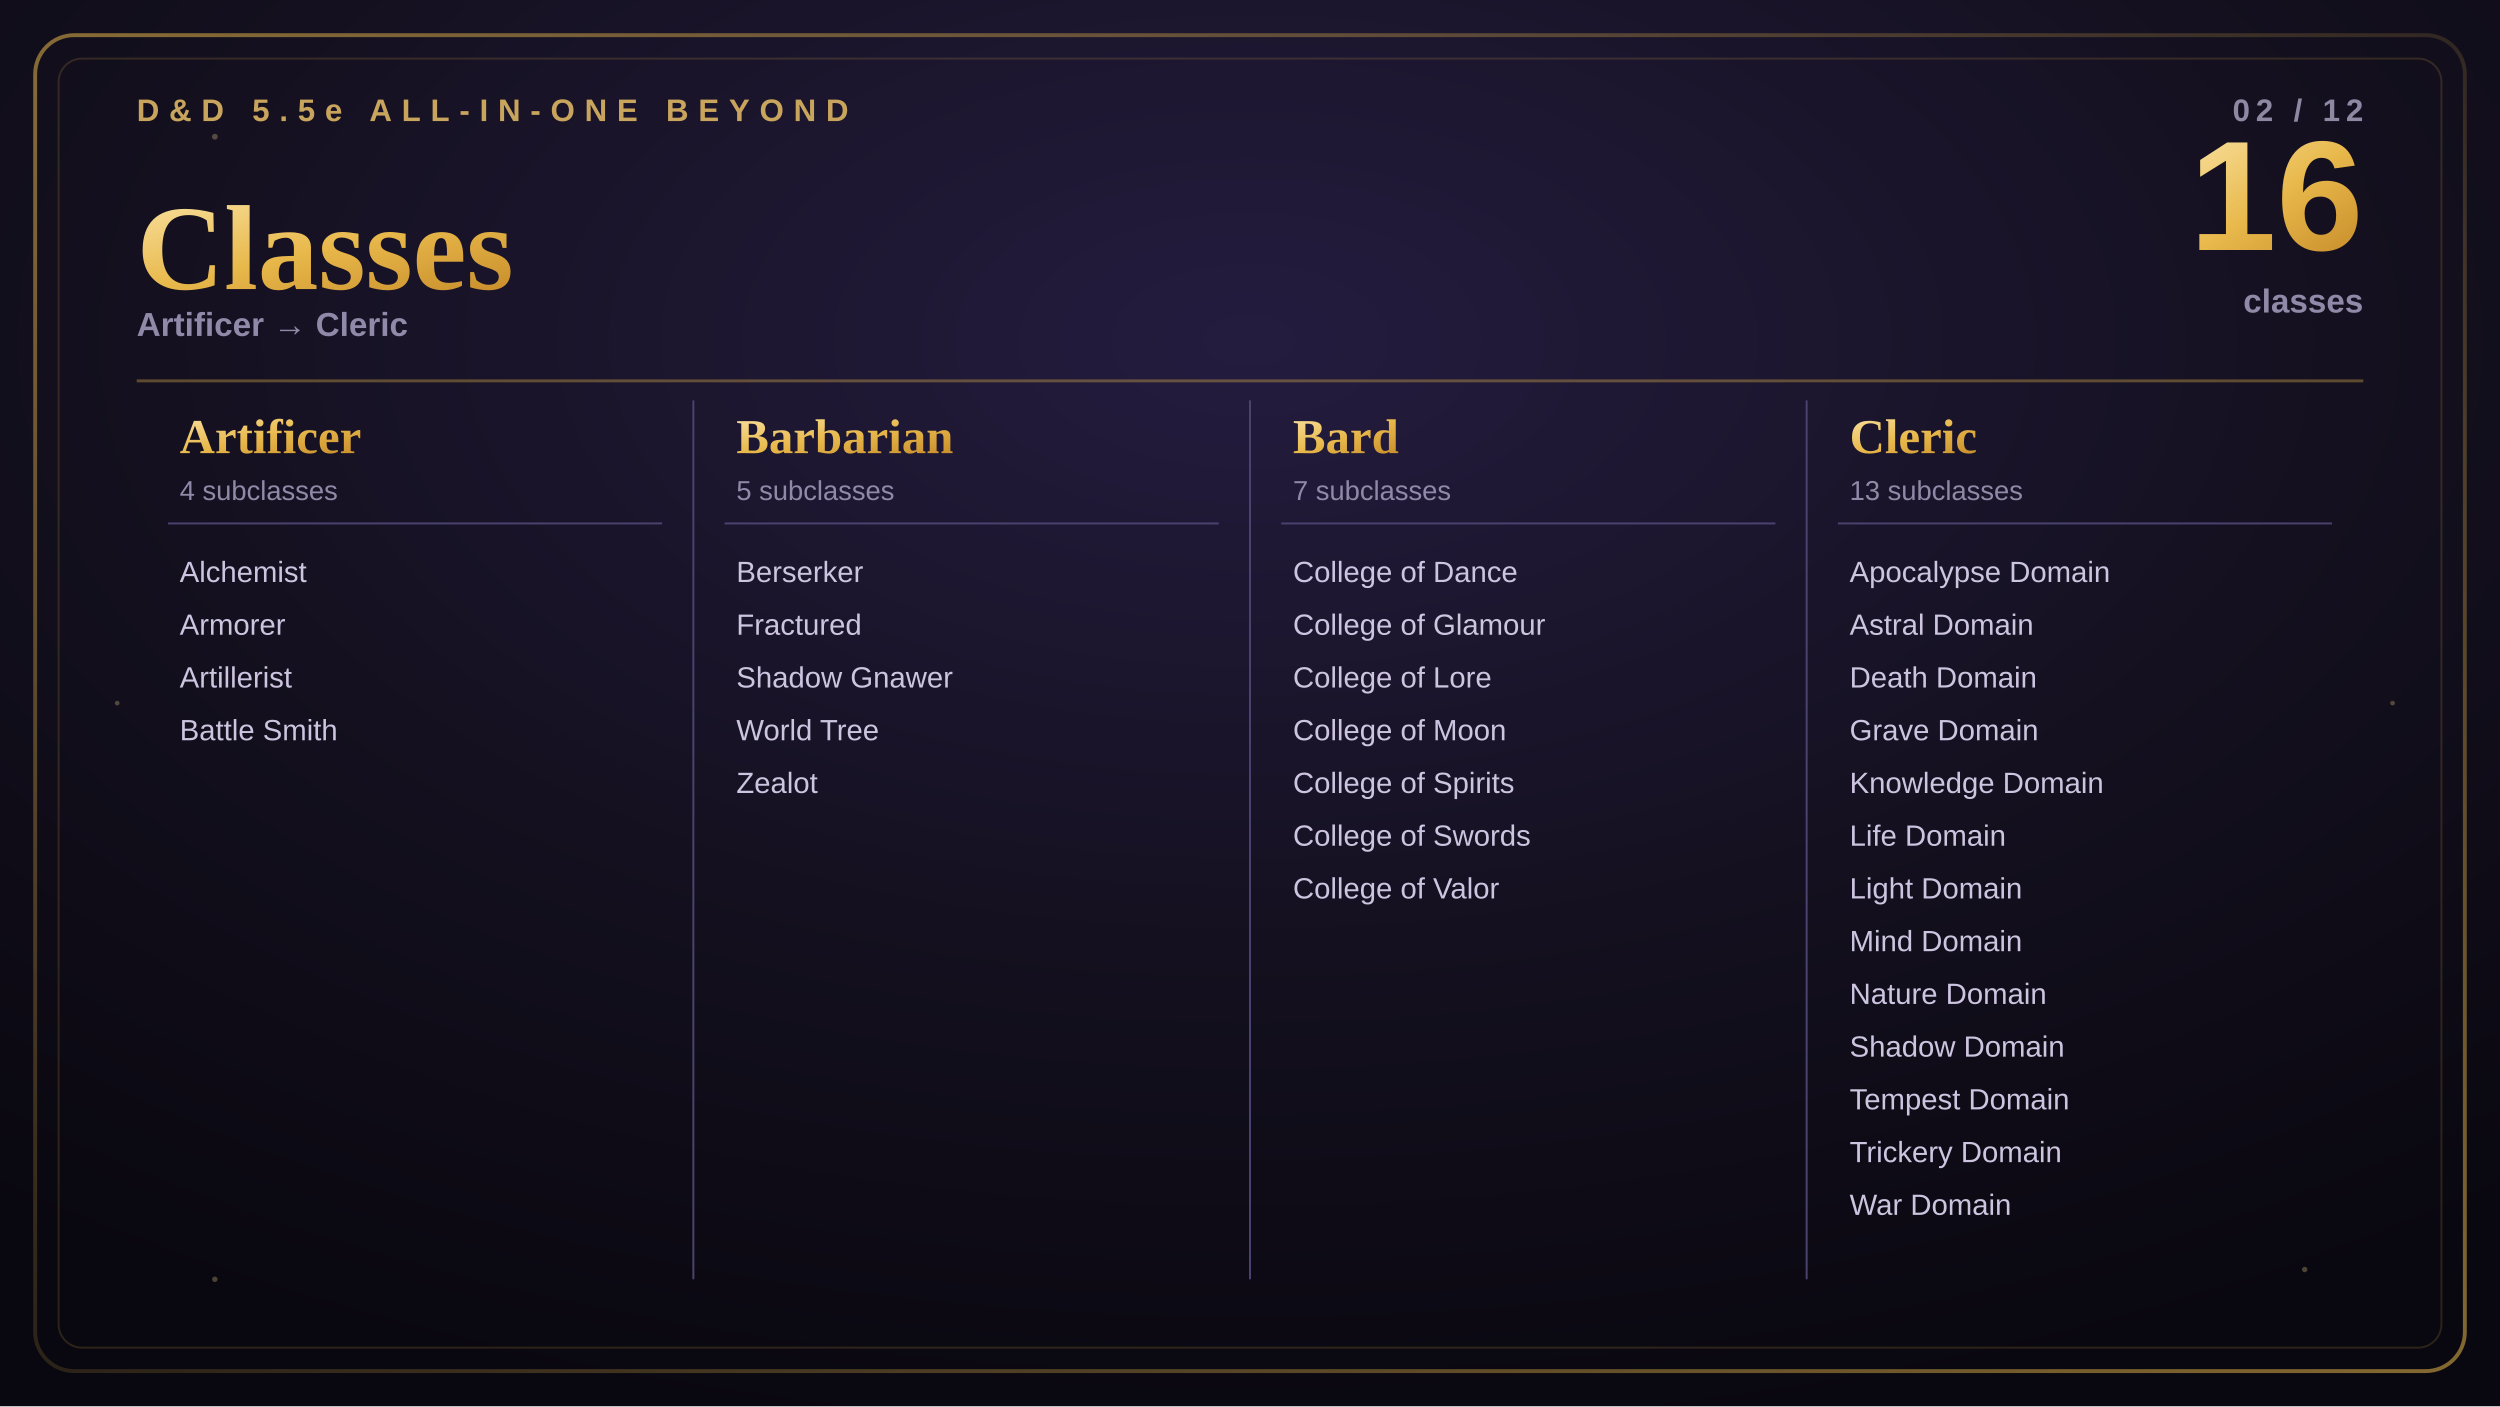
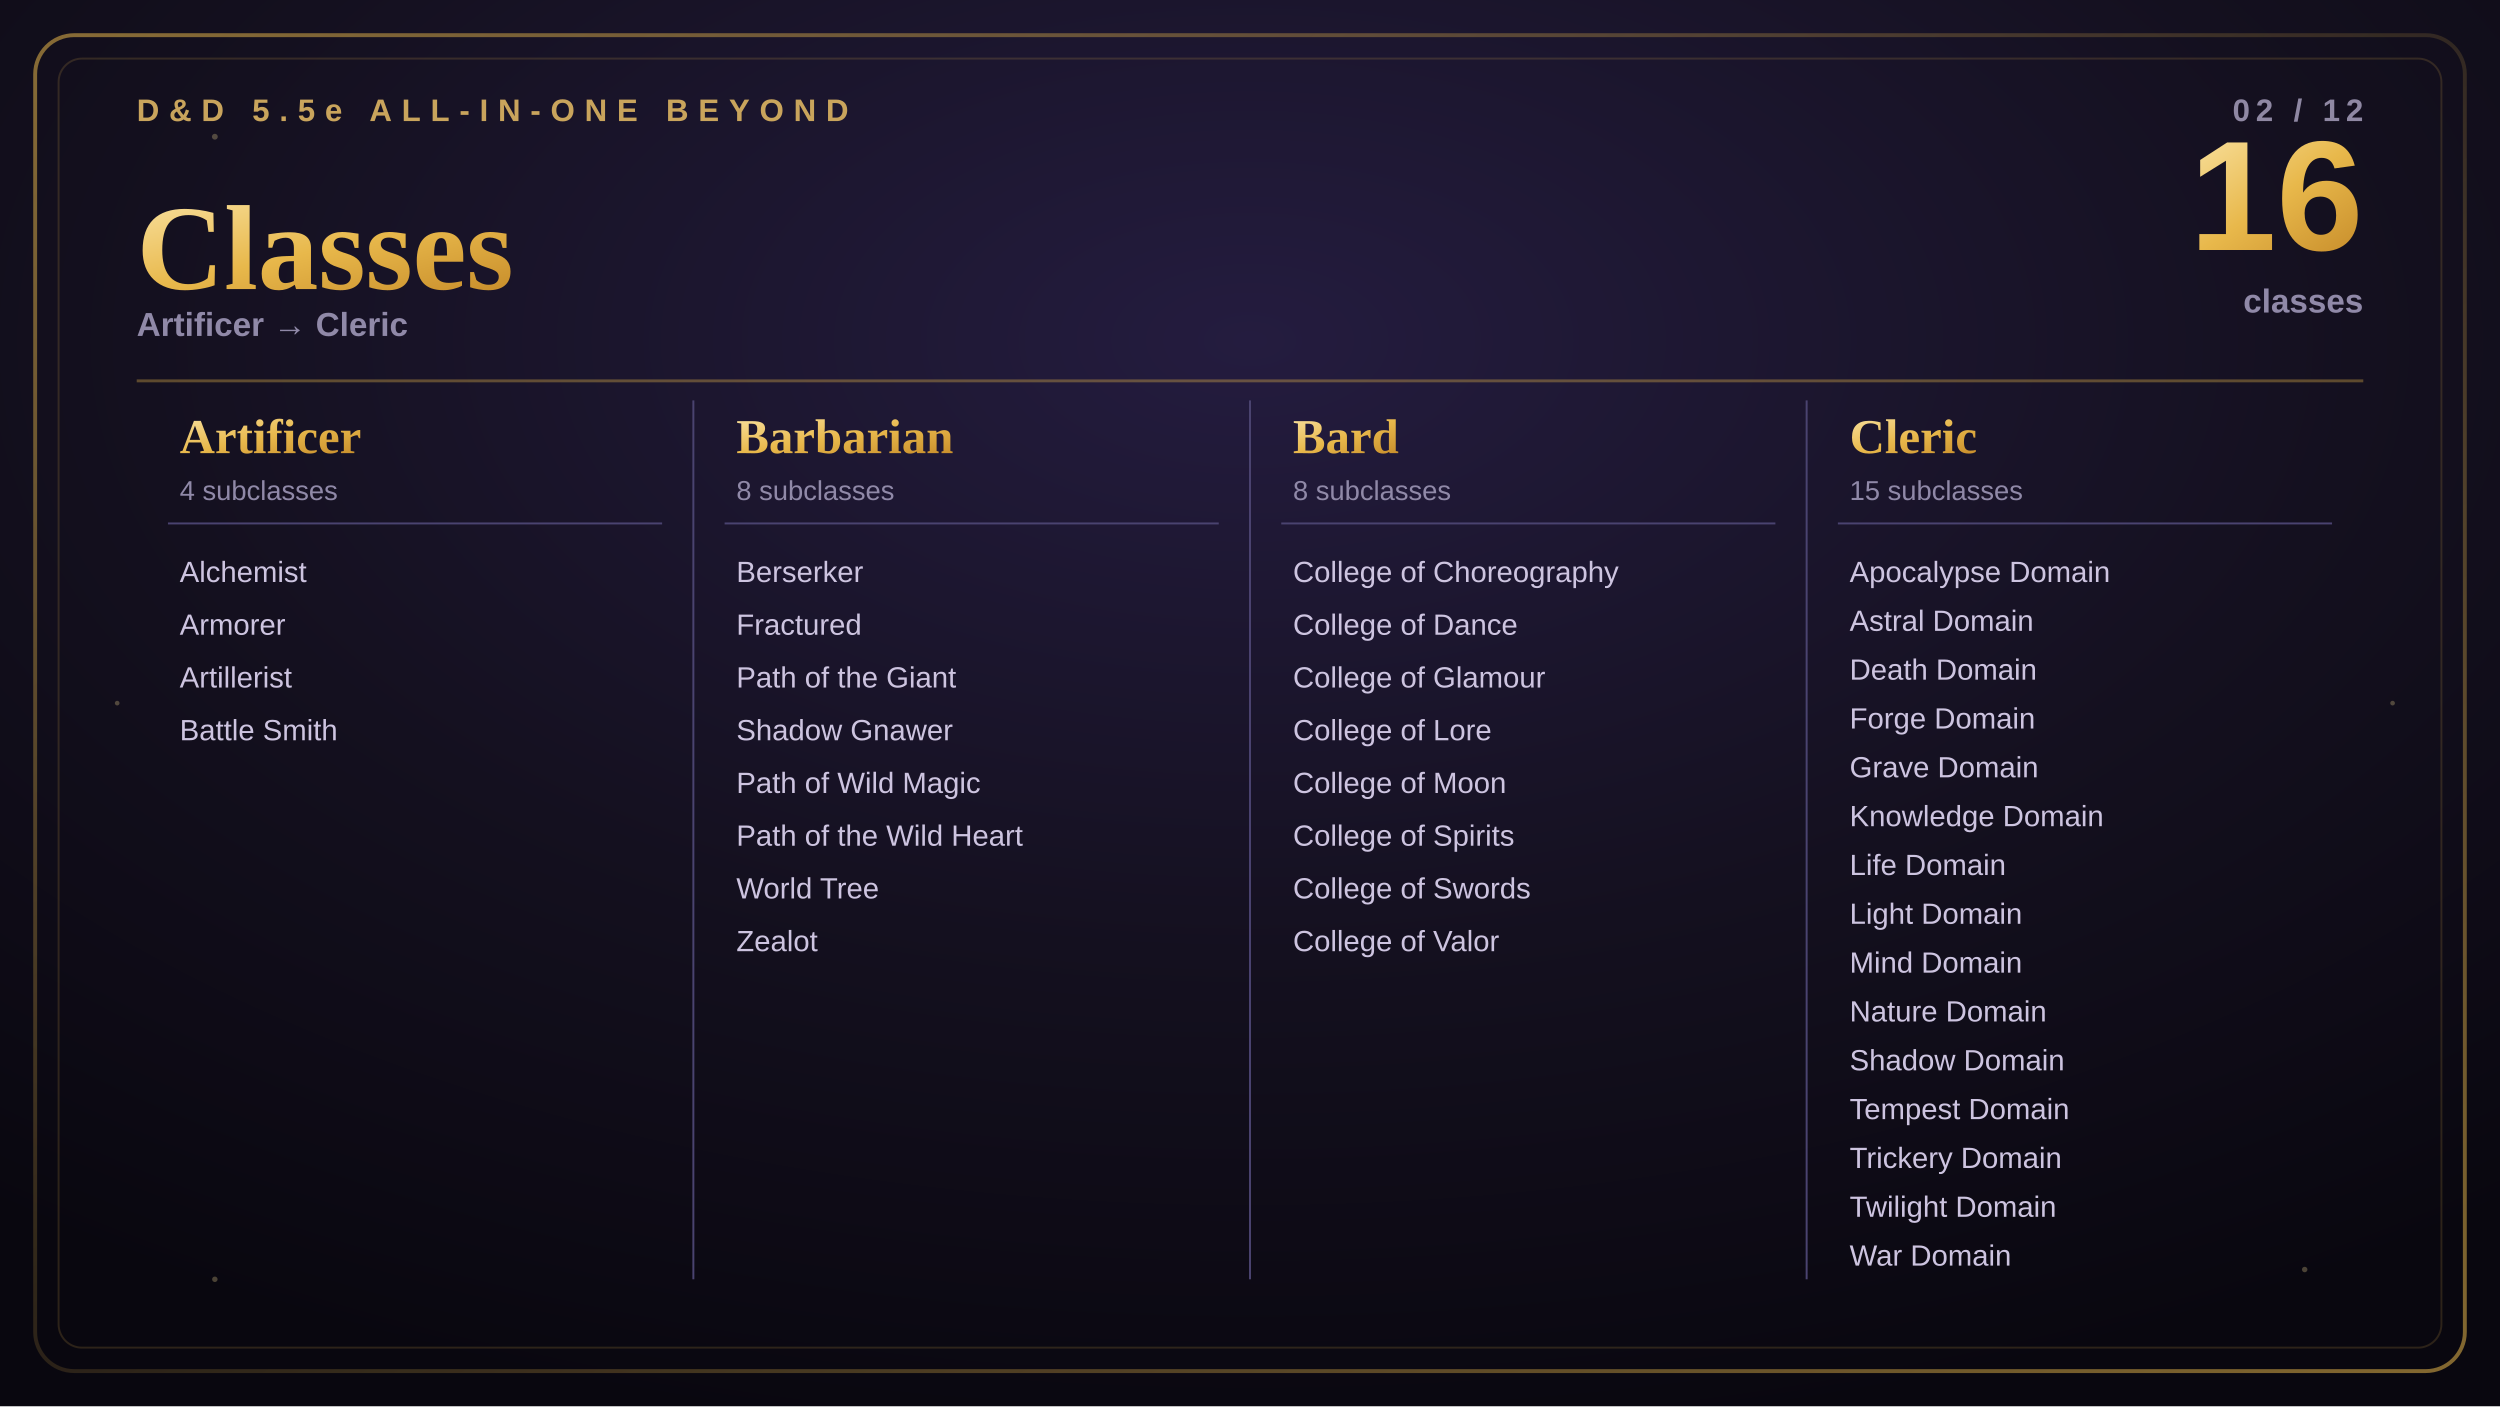
<svg xmlns="http://www.w3.org/2000/svg" width="1280" height="720" viewBox="0 0 1280 720">
  <defs>
    <radialGradient id="bgGlow" cx="50%" cy="24%" r="80%">
      <stop offset="0%" stop-color="#241c3f" />
      <stop offset="55%" stop-color="#14101f" />
      <stop offset="100%" stop-color="#09070f" />
    </radialGradient>
    <linearGradient id="goldGrad" x1="0%" y1="0%" x2="100%" y2="100%">
      <stop offset="0%" stop-color="#f7dd97" />
      <stop offset="50%" stop-color="#e8b84b" />
      <stop offset="100%" stop-color="#c98f2c" />
    </linearGradient>
    <linearGradient id="borderGrad" x1="0%" y1="0%" x2="100%" y2="100%">
      <stop offset="0%" stop-color="#e8b84b" stop-opacity="0.55" />
      <stop offset="50%" stop-color="#e8b84b" stop-opacity="0.15" />
      <stop offset="100%" stop-color="#e8b84b" stop-opacity="0.55" />
    </linearGradient>
  </defs>
  <rect x="0" y="0" width="1280" height="720" fill="url(#bgGlow)" />
  <g fill="#f7dd97" opacity="0.28">
    <circle cx="110" cy="70" r="1.5" />
    <circle cx="1180" cy="80" r="1.5" />
    <circle cx="60" cy="360" r="1.2" />
    <circle cx="1225" cy="360" r="1.2" />
    <circle cx="110" cy="655" r="1.4" />
    <circle cx="1180" cy="650" r="1.4" />
  </g>
  <rect x="18" y="18" width="1244" height="684" rx="20" fill="none" stroke="url(#borderGrad)" stroke-width="2" />
  <rect x="30" y="30" width="1220" height="660" rx="12" fill="none" stroke="#e8b84b" stroke-opacity="0.16" stroke-width="1" />
  <text x="70" y="62" font-family="Arial, Helvetica, sans-serif" font-size="16" font-weight="700" letter-spacing="5" fill="#c9a45c">D&amp;D 5.5e ALL-IN-ONE BEYOND</text>
  <text x="1210" y="62" text-anchor="end" font-family="Arial, Helvetica, sans-serif" font-size="16" font-weight="700" letter-spacing="3" fill="#8f88a3">02 / 12</text>
  <text x="70" y="148" font-family="Georgia, 'Times New Roman', serif" font-size="62" font-weight="700" fill="url(#goldGrad)">Classes</text>
  <text x="1210" y="128" text-anchor="end" font-family="Arial, Helvetica, sans-serif" font-size="80" font-weight="800" fill="url(#goldGrad)">16</text>
  <text x="1210" y="160" text-anchor="end" font-family="Arial, Helvetica, sans-serif" font-size="17" font-weight="600" fill="#9089a8">classes</text>
  <text x="70" y="172" font-family="Arial, Helvetica, sans-serif" font-size="17" font-weight="600" fill="#9089a8">Artificer → Cleric</text>
  <line x1="70" y1="195" x2="1210" y2="195" stroke="#e8b84b" stroke-opacity="0.35" stroke-width="1.5" />
  <line x1="355.0" y1="205" x2="355.0" y2="655" stroke="#4a4370" stroke-width="1" />
  <line x1="640.0" y1="205" x2="640.0" y2="655" stroke="#4a4370" stroke-width="1" />
  <line x1="925.0" y1="205" x2="925.0" y2="655" stroke="#4a4370" stroke-width="1" />
  <text x="92.0" y="232" font-family="Georgia, 'Times New Roman', serif" font-size="25" font-weight="700" fill="url(#goldGrad)">Artificer</text>
  <text x="92.0" y="256" font-family="Arial, Helvetica, sans-serif" font-size="14" fill="#9089a8">4 subclasses</text>
  <line x1="86.0" y1="268" x2="339.0" y2="268" stroke="#4a4370" stroke-width="1" />
  <text x="92.0" y="298" font-family="Arial, Helvetica, sans-serif" font-size="15" fill="#cdc4e0">Alchemist</text>
  <text x="92.0" y="325" font-family="Arial, Helvetica, sans-serif" font-size="15" fill="#cdc4e0">Armorer</text>
  <text x="92.0" y="352" font-family="Arial, Helvetica, sans-serif" font-size="15" fill="#cdc4e0">Artillerist</text>
  <text x="92.0" y="379" font-family="Arial, Helvetica, sans-serif" font-size="15" fill="#cdc4e0">Battle Smith</text>
  <text x="377.0" y="232" font-family="Georgia, 'Times New Roman', serif" font-size="25" font-weight="700" fill="url(#goldGrad)">Barbarian</text>
-   <text x="377.0" y="256" font-family="Arial, Helvetica, sans-serif" font-size="14" fill="#9089a8">5 subclasses</text>
+   <text x="377.0" y="256" font-family="Arial, Helvetica, sans-serif" font-size="14" fill="#9089a8">8 subclasses</text>
  <line x1="371.0" y1="268" x2="624.0" y2="268" stroke="#4a4370" stroke-width="1" />
  <text x="377.0" y="298" font-family="Arial, Helvetica, sans-serif" font-size="15" fill="#cdc4e0">Berserker</text>
  <text x="377.0" y="325" font-family="Arial, Helvetica, sans-serif" font-size="15" fill="#cdc4e0">Fractured</text>
-   <text x="377.0" y="352" font-family="Arial, Helvetica, sans-serif" font-size="15" fill="#cdc4e0">Shadow Gnawer</text>
-   <text x="377.0" y="379" font-family="Arial, Helvetica, sans-serif" font-size="15" fill="#cdc4e0">World Tree</text>
-   <text x="377.0" y="406" font-family="Arial, Helvetica, sans-serif" font-size="15" fill="#cdc4e0">Zealot</text>
+   <text x="377.0" y="352" font-family="Arial, Helvetica, sans-serif" font-size="15" fill="#cdc4e0">Path of the Giant</text>
+   <text x="377.0" y="379" font-family="Arial, Helvetica, sans-serif" font-size="15" fill="#cdc4e0">Shadow Gnawer</text>
+   <text x="377.0" y="406" font-family="Arial, Helvetica, sans-serif" font-size="15" fill="#cdc4e0">Path of Wild Magic</text>
+   <text x="377.0" y="433" font-family="Arial, Helvetica, sans-serif" font-size="15" fill="#cdc4e0">Path of the Wild Heart</text>
+   <text x="377.0" y="460" font-family="Arial, Helvetica, sans-serif" font-size="15" fill="#cdc4e0">World Tree</text>
+   <text x="377.0" y="487" font-family="Arial, Helvetica, sans-serif" font-size="15" fill="#cdc4e0">Zealot</text>
  <text x="662.0" y="232" font-family="Georgia, 'Times New Roman', serif" font-size="25" font-weight="700" fill="url(#goldGrad)">Bard</text>
-   <text x="662.0" y="256" font-family="Arial, Helvetica, sans-serif" font-size="14" fill="#9089a8">7 subclasses</text>
+   <text x="662.0" y="256" font-family="Arial, Helvetica, sans-serif" font-size="14" fill="#9089a8">8 subclasses</text>
  <line x1="656.0" y1="268" x2="909.0" y2="268" stroke="#4a4370" stroke-width="1" />
-   <text x="662.0" y="298" font-family="Arial, Helvetica, sans-serif" font-size="15" fill="#cdc4e0">College of Dance</text>
-   <text x="662.0" y="325" font-family="Arial, Helvetica, sans-serif" font-size="15" fill="#cdc4e0">College of Glamour</text>
-   <text x="662.0" y="352" font-family="Arial, Helvetica, sans-serif" font-size="15" fill="#cdc4e0">College of Lore</text>
-   <text x="662.0" y="379" font-family="Arial, Helvetica, sans-serif" font-size="15" fill="#cdc4e0">College of Moon</text>
-   <text x="662.0" y="406" font-family="Arial, Helvetica, sans-serif" font-size="15" fill="#cdc4e0">College of Spirits</text>
-   <text x="662.0" y="433" font-family="Arial, Helvetica, sans-serif" font-size="15" fill="#cdc4e0">College of Swords</text>
-   <text x="662.0" y="460" font-family="Arial, Helvetica, sans-serif" font-size="15" fill="#cdc4e0">College of Valor</text>
+   <text x="662.0" y="298" font-family="Arial, Helvetica, sans-serif" font-size="15" fill="#cdc4e0">College of Choreography</text>
+   <text x="662.0" y="325" font-family="Arial, Helvetica, sans-serif" font-size="15" fill="#cdc4e0">College of Dance</text>
+   <text x="662.0" y="352" font-family="Arial, Helvetica, sans-serif" font-size="15" fill="#cdc4e0">College of Glamour</text>
+   <text x="662.0" y="379" font-family="Arial, Helvetica, sans-serif" font-size="15" fill="#cdc4e0">College of Lore</text>
+   <text x="662.0" y="406" font-family="Arial, Helvetica, sans-serif" font-size="15" fill="#cdc4e0">College of Moon</text>
+   <text x="662.0" y="433" font-family="Arial, Helvetica, sans-serif" font-size="15" fill="#cdc4e0">College of Spirits</text>
+   <text x="662.0" y="460" font-family="Arial, Helvetica, sans-serif" font-size="15" fill="#cdc4e0">College of Swords</text>
+   <text x="662.0" y="487" font-family="Arial, Helvetica, sans-serif" font-size="15" fill="#cdc4e0">College of Valor</text>
  <text x="947.0" y="232" font-family="Georgia, 'Times New Roman', serif" font-size="25" font-weight="700" fill="url(#goldGrad)">Cleric</text>
-   <text x="947.0" y="256" font-family="Arial, Helvetica, sans-serif" font-size="14" fill="#9089a8">13 subclasses</text>
+   <text x="947.0" y="256" font-family="Arial, Helvetica, sans-serif" font-size="14" fill="#9089a8">15 subclasses</text>
  <line x1="941.0" y1="268" x2="1194.0" y2="268" stroke="#4a4370" stroke-width="1" />
  <text x="947.0" y="298" font-family="Arial, Helvetica, sans-serif" font-size="15" fill="#cdc4e0">Apocalypse Domain</text>
-   <text x="947.0" y="325" font-family="Arial, Helvetica, sans-serif" font-size="15" fill="#cdc4e0">Astral Domain</text>
-   <text x="947.0" y="352" font-family="Arial, Helvetica, sans-serif" font-size="15" fill="#cdc4e0">Death Domain</text>
-   <text x="947.0" y="379" font-family="Arial, Helvetica, sans-serif" font-size="15" fill="#cdc4e0">Grave Domain</text>
-   <text x="947.0" y="406" font-family="Arial, Helvetica, sans-serif" font-size="15" fill="#cdc4e0">Knowledge Domain</text>
-   <text x="947.0" y="433" font-family="Arial, Helvetica, sans-serif" font-size="15" fill="#cdc4e0">Life Domain</text>
-   <text x="947.0" y="460" font-family="Arial, Helvetica, sans-serif" font-size="15" fill="#cdc4e0">Light Domain</text>
-   <text x="947.0" y="487" font-family="Arial, Helvetica, sans-serif" font-size="15" fill="#cdc4e0">Mind Domain</text>
-   <text x="947.0" y="514" font-family="Arial, Helvetica, sans-serif" font-size="15" fill="#cdc4e0">Nature Domain</text>
-   <text x="947.0" y="541" font-family="Arial, Helvetica, sans-serif" font-size="15" fill="#cdc4e0">Shadow Domain</text>
-   <text x="947.0" y="568" font-family="Arial, Helvetica, sans-serif" font-size="15" fill="#cdc4e0">Tempest Domain</text>
-   <text x="947.0" y="595" font-family="Arial, Helvetica, sans-serif" font-size="15" fill="#cdc4e0">Trickery Domain</text>
-   <text x="947.0" y="622" font-family="Arial, Helvetica, sans-serif" font-size="15" fill="#cdc4e0">War Domain</text>
+   <text x="947.0" y="323" font-family="Arial, Helvetica, sans-serif" font-size="15" fill="#cdc4e0">Astral Domain</text>
+   <text x="947.0" y="348" font-family="Arial, Helvetica, sans-serif" font-size="15" fill="#cdc4e0">Death Domain</text>
+   <text x="947.0" y="373" font-family="Arial, Helvetica, sans-serif" font-size="15" fill="#cdc4e0">Forge Domain</text>
+   <text x="947.0" y="398" font-family="Arial, Helvetica, sans-serif" font-size="15" fill="#cdc4e0">Grave Domain</text>
+   <text x="947.0" y="423" font-family="Arial, Helvetica, sans-serif" font-size="15" fill="#cdc4e0">Knowledge Domain</text>
+   <text x="947.0" y="448" font-family="Arial, Helvetica, sans-serif" font-size="15" fill="#cdc4e0">Life Domain</text>
+   <text x="947.0" y="473" font-family="Arial, Helvetica, sans-serif" font-size="15" fill="#cdc4e0">Light Domain</text>
+   <text x="947.0" y="498" font-family="Arial, Helvetica, sans-serif" font-size="15" fill="#cdc4e0">Mind Domain</text>
+   <text x="947.0" y="523" font-family="Arial, Helvetica, sans-serif" font-size="15" fill="#cdc4e0">Nature Domain</text>
+   <text x="947.0" y="548" font-family="Arial, Helvetica, sans-serif" font-size="15" fill="#cdc4e0">Shadow Domain</text>
+   <text x="947.0" y="573" font-family="Arial, Helvetica, sans-serif" font-size="15" fill="#cdc4e0">Tempest Domain</text>
+   <text x="947.0" y="598" font-family="Arial, Helvetica, sans-serif" font-size="15" fill="#cdc4e0">Trickery Domain</text>
+   <text x="947.0" y="623" font-family="Arial, Helvetica, sans-serif" font-size="15" fill="#cdc4e0">Twilight Domain</text>
+   <text x="947.0" y="648" font-family="Arial, Helvetica, sans-serif" font-size="15" fill="#cdc4e0">War Domain</text>
</svg>
